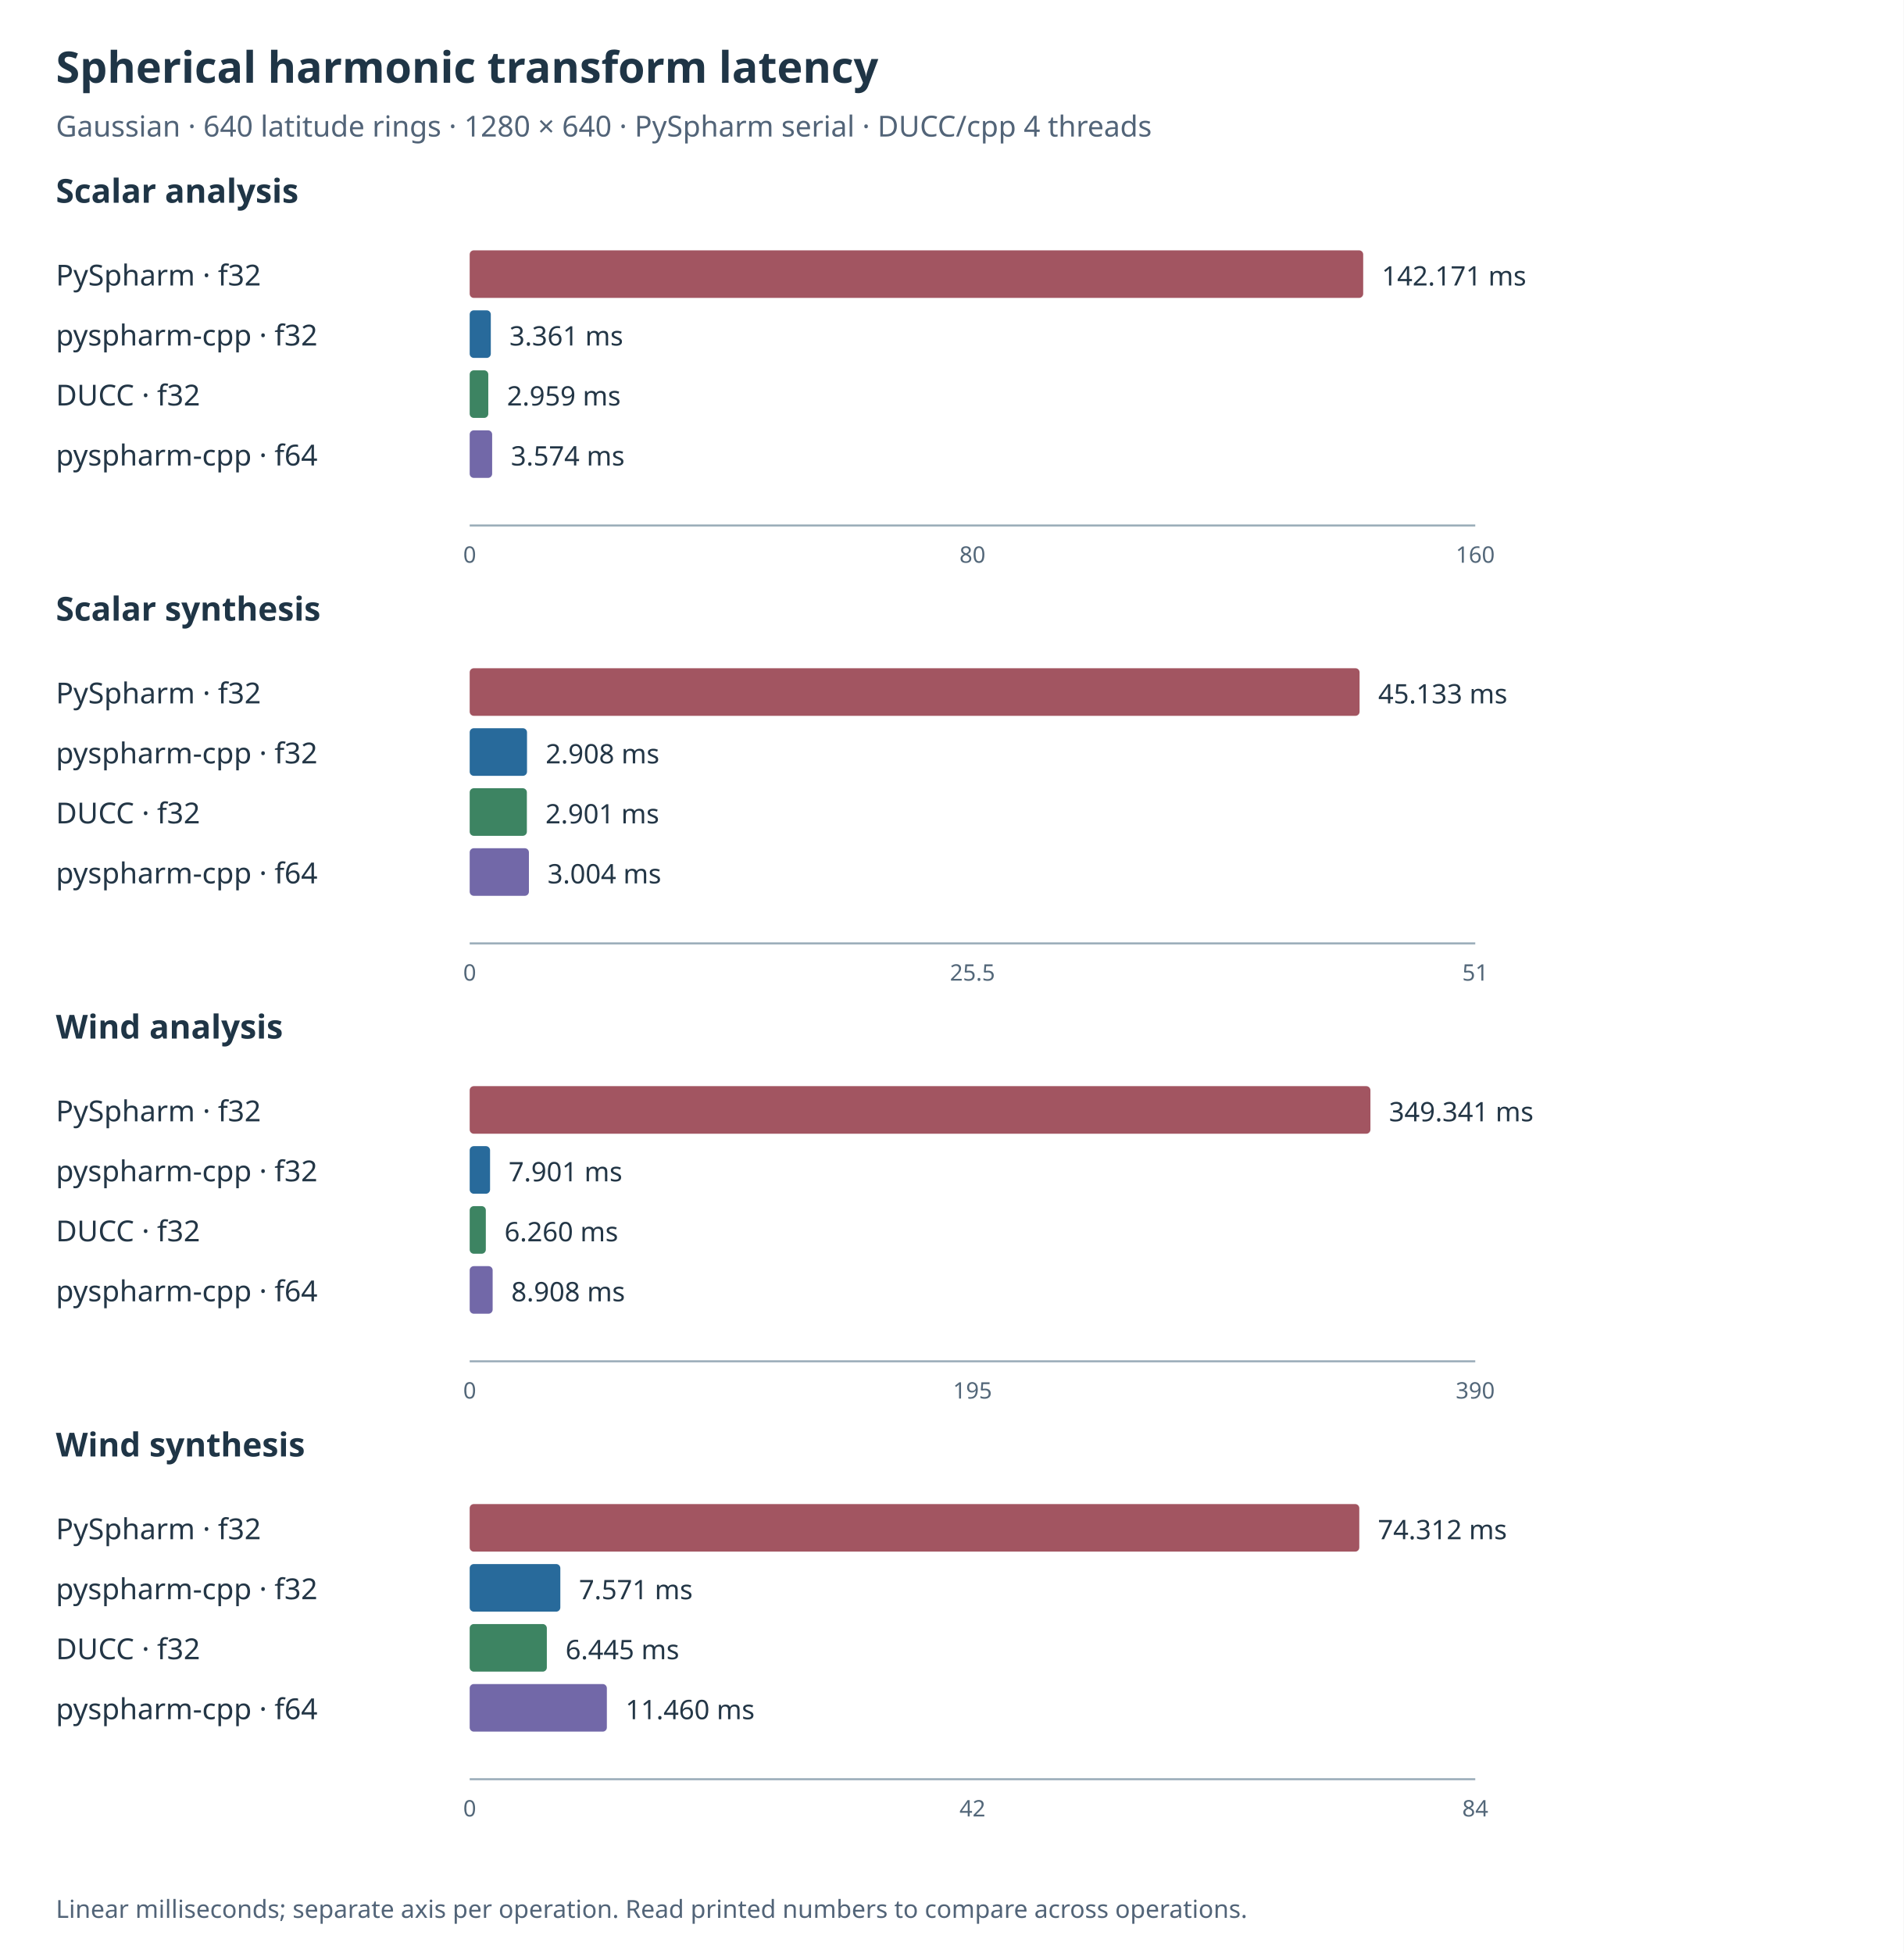
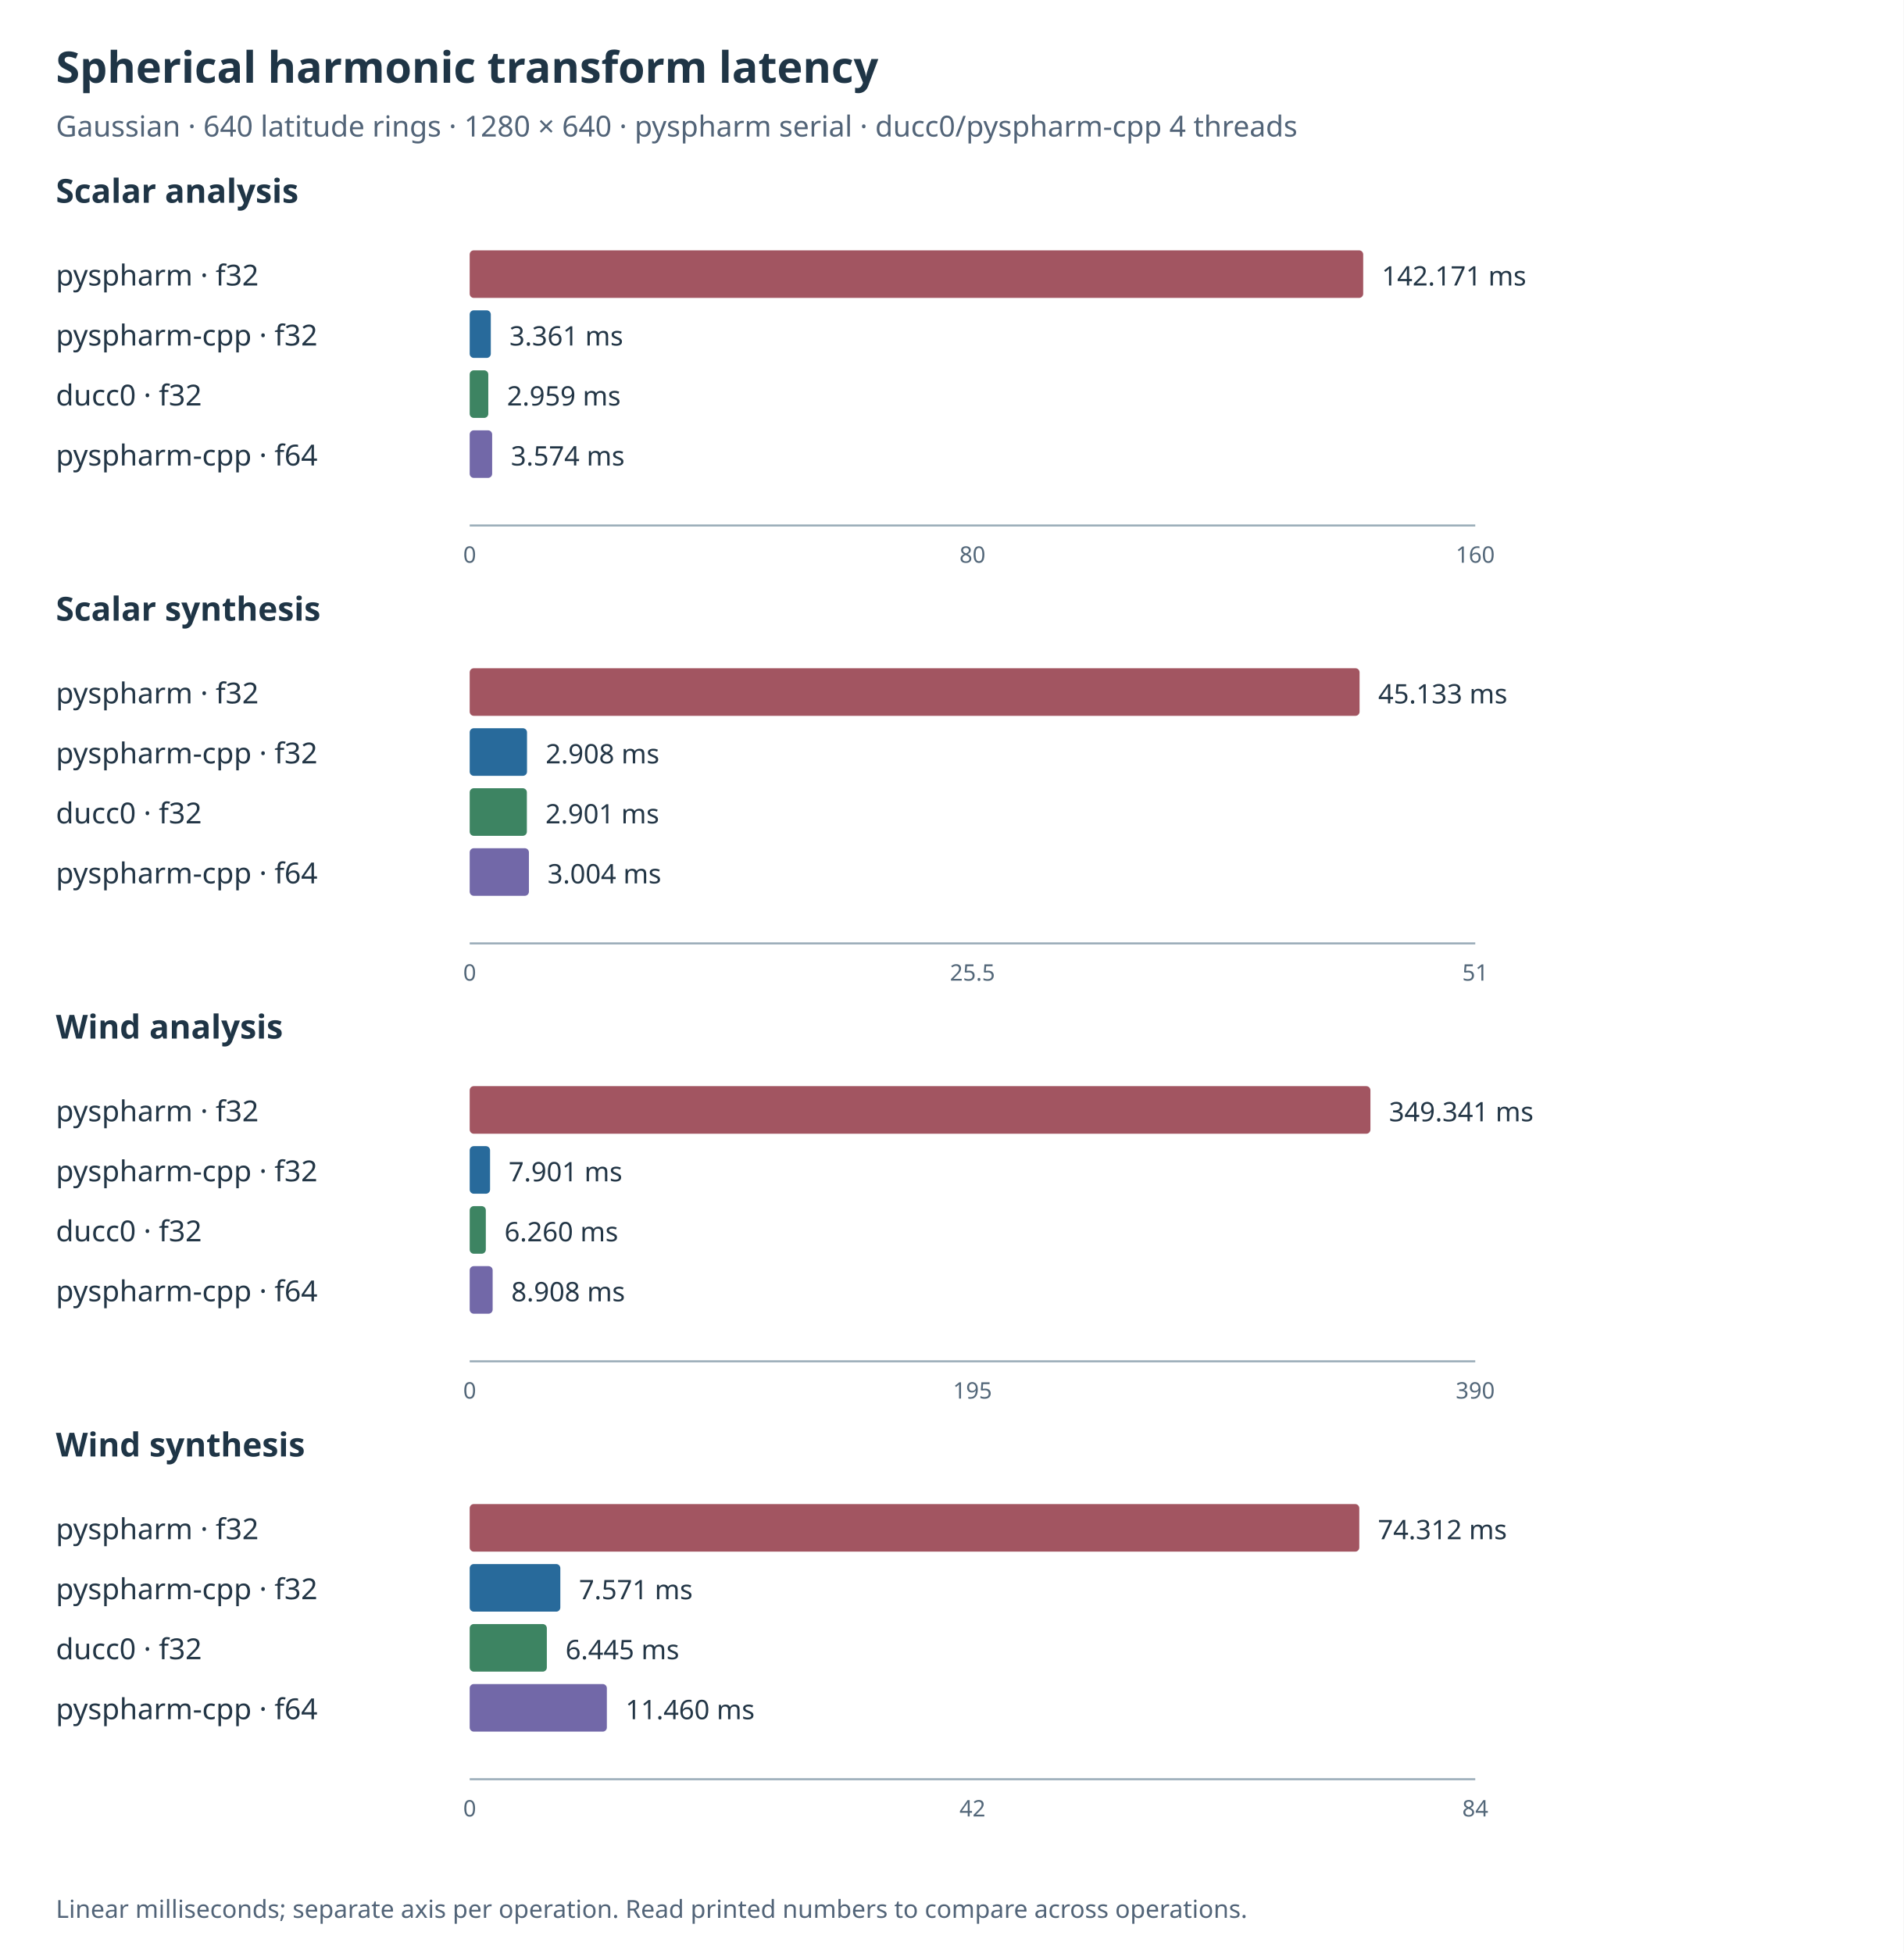
<svg xmlns="http://www.w3.org/2000/svg" width="920" height="944" viewBox="0 0 920 944" role="img" aria-labelledby="t d">
  <rect width="920" height="944" fill="white" />
  <text x="27" y="40" font-size="21" font-family="sans-serif" font-weight="600" fill="#1f3546">Spherical harmonic transform latency</text>
-   <text x="27" y="66" font-size="14" font-family="sans-serif" fill="#526478">Gaussian · 640 latitude rings · 1280 × 640 · PySpharm serial · DUCC/cpp 4 threads</text>
+   <text x="27" y="66" font-size="14" font-family="sans-serif" fill="#526478">Gaussian · 640 latitude rings · 1280 × 640 · pyspharm serial · ducc0/pyspharm-cpp 4 threads</text>
  <text x="27" y="98" font-size="16" font-family="sans-serif" font-weight="600" fill="#1f3546">Scalar analysis</text>
-   <text x="27" y="138" font-family="sans-serif" font-size="14" fill="#233646">PySpharm · f32</text>
+   <text x="27" y="138" font-family="sans-serif" font-size="14" fill="#233646">pyspharm · f32</text>
  <rect x="227" y="121" width="431.84" height="23" fill="#a25561" rx="2" />
  <text x="667.8" y="138" font-family="sans-serif" font-size="13" fill="#233646">142.171 ms</text>
  <text x="27" y="167" font-family="sans-serif" font-size="14" fill="#233646">pyspharm-cpp · f32</text>
  <rect x="227" y="150" width="10.21" height="23" fill="#286a9b" rx="2" />
  <text x="246.2" y="167" font-family="sans-serif" font-size="13" fill="#233646">3.361 ms</text>
-   <text x="27" y="196" font-family="sans-serif" font-size="14" fill="#233646">DUCC · f32</text>
+   <text x="27" y="196" font-family="sans-serif" font-size="14" fill="#233646">ducc0 · f32</text>
  <rect x="227" y="179" width="8.99" height="23" fill="#3d8462" rx="2" />
  <text x="245.0" y="196" font-family="sans-serif" font-size="13" fill="#233646">2.959 ms</text>
  <text x="27" y="225" font-family="sans-serif" font-size="14" fill="#233646">pyspharm-cpp · f64</text>
  <rect x="227" y="208" width="10.86" height="23" fill="#7268a8" rx="2" />
  <text x="246.9" y="225" font-family="sans-serif" font-size="13" fill="#233646">3.574 ms</text>
  <line x1="227" x2="713" y1="254" y2="254" stroke="#9caeba" />
  <text x="227.0" y="272" text-anchor="middle" font-size="11" font-family="sans-serif" fill="#536779">0</text>
  <text x="470.0" y="272" text-anchor="middle" font-size="11" font-family="sans-serif" fill="#536779">80</text>
  <text x="713.0" y="272" text-anchor="middle" font-size="11" font-family="sans-serif" fill="#536779">160</text>
  <text x="27" y="300" font-size="16" font-family="sans-serif" font-weight="600" fill="#1f3546">Scalar synthesis</text>
-   <text x="27" y="340" font-family="sans-serif" font-size="14" fill="#233646">PySpharm · f32</text>
+   <text x="27" y="340" font-family="sans-serif" font-size="14" fill="#233646">pyspharm · f32</text>
  <rect x="227" y="323" width="430.09" height="23" fill="#a25561" rx="2" />
  <text x="666.1" y="340" font-family="sans-serif" font-size="13" fill="#233646">45.133 ms</text>
  <text x="27" y="369" font-family="sans-serif" font-size="14" fill="#233646">pyspharm-cpp · f32</text>
  <rect x="227" y="352" width="27.71" height="23" fill="#286a9b" rx="2" />
  <text x="263.7" y="369" font-family="sans-serif" font-size="13" fill="#233646">2.908 ms</text>
-   <text x="27" y="398" font-family="sans-serif" font-size="14" fill="#233646">DUCC · f32</text>
+   <text x="27" y="398" font-family="sans-serif" font-size="14" fill="#233646">ducc0 · f32</text>
  <rect x="227" y="381" width="27.64" height="23" fill="#3d8462" rx="2" />
  <text x="263.6" y="398" font-family="sans-serif" font-size="13" fill="#233646">2.901 ms</text>
  <text x="27" y="427" font-family="sans-serif" font-size="14" fill="#233646">pyspharm-cpp · f64</text>
  <rect x="227" y="410" width="28.63" height="23" fill="#7268a8" rx="2" />
  <text x="264.6" y="427" font-family="sans-serif" font-size="13" fill="#233646">3.004 ms</text>
  <line x1="227" x2="713" y1="456" y2="456" stroke="#9caeba" />
  <text x="227.0" y="474" text-anchor="middle" font-size="11" font-family="sans-serif" fill="#536779">0</text>
  <text x="470.0" y="474" text-anchor="middle" font-size="11" font-family="sans-serif" fill="#536779">25.5</text>
  <text x="713.0" y="474" text-anchor="middle" font-size="11" font-family="sans-serif" fill="#536779">51</text>
  <text x="27" y="502" font-size="16" font-family="sans-serif" font-weight="600" fill="#1f3546">Wind analysis</text>
-   <text x="27" y="542" font-family="sans-serif" font-size="14" fill="#233646">PySpharm · f32</text>
+   <text x="27" y="542" font-family="sans-serif" font-size="14" fill="#233646">pyspharm · f32</text>
  <rect x="227" y="525" width="435.33" height="23" fill="#a25561" rx="2" />
  <text x="671.3" y="542" font-family="sans-serif" font-size="13" fill="#233646">349.341 ms</text>
  <text x="27" y="571" font-family="sans-serif" font-size="14" fill="#233646">pyspharm-cpp · f32</text>
  <rect x="227" y="554" width="9.85" height="23" fill="#286a9b" rx="2" />
  <text x="245.8" y="571" font-family="sans-serif" font-size="13" fill="#233646">7.901 ms</text>
-   <text x="27" y="600" font-family="sans-serif" font-size="14" fill="#233646">DUCC · f32</text>
+   <text x="27" y="600" font-family="sans-serif" font-size="14" fill="#233646">ducc0 · f32</text>
  <rect x="227" y="583" width="7.80" height="23" fill="#3d8462" rx="2" />
  <text x="243.8" y="600" font-family="sans-serif" font-size="13" fill="#233646">6.260 ms</text>
  <text x="27" y="629" font-family="sans-serif" font-size="14" fill="#233646">pyspharm-cpp · f64</text>
  <rect x="227" y="612" width="11.10" height="23" fill="#7268a8" rx="2" />
  <text x="247.1" y="629" font-family="sans-serif" font-size="13" fill="#233646">8.908 ms</text>
  <line x1="227" x2="713" y1="658" y2="658" stroke="#9caeba" />
  <text x="227.0" y="676" text-anchor="middle" font-size="11" font-family="sans-serif" fill="#536779">0</text>
  <text x="470.0" y="676" text-anchor="middle" font-size="11" font-family="sans-serif" fill="#536779">195</text>
  <text x="713.0" y="676" text-anchor="middle" font-size="11" font-family="sans-serif" fill="#536779">390</text>
  <text x="27" y="704" font-size="16" font-family="sans-serif" font-weight="600" fill="#1f3546">Wind synthesis</text>
-   <text x="27" y="744" font-family="sans-serif" font-size="14" fill="#233646">PySpharm · f32</text>
+   <text x="27" y="744" font-family="sans-serif" font-size="14" fill="#233646">pyspharm · f32</text>
  <rect x="227" y="727" width="429.95" height="23" fill="#a25561" rx="2" />
  <text x="665.9" y="744" font-family="sans-serif" font-size="13" fill="#233646">74.312 ms</text>
  <text x="27" y="773" font-family="sans-serif" font-size="14" fill="#233646">pyspharm-cpp · f32</text>
  <rect x="227" y="756" width="43.81" height="23" fill="#286a9b" rx="2" />
  <text x="279.8" y="773" font-family="sans-serif" font-size="13" fill="#233646">7.571 ms</text>
-   <text x="27" y="802" font-family="sans-serif" font-size="14" fill="#233646">DUCC · f32</text>
+   <text x="27" y="802" font-family="sans-serif" font-size="14" fill="#233646">ducc0 · f32</text>
  <rect x="227" y="785" width="37.29" height="23" fill="#3d8462" rx="2" />
  <text x="273.3" y="802" font-family="sans-serif" font-size="13" fill="#233646">6.445 ms</text>
  <text x="27" y="831" font-family="sans-serif" font-size="14" fill="#233646">pyspharm-cpp · f64</text>
  <rect x="227" y="814" width="66.30" height="23" fill="#7268a8" rx="2" />
  <text x="302.3" y="831" font-family="sans-serif" font-size="13" fill="#233646">11.460 ms</text>
  <line x1="227" x2="713" y1="860" y2="860" stroke="#9caeba" />
  <text x="227.0" y="878" text-anchor="middle" font-size="11" font-family="sans-serif" fill="#536779">0</text>
  <text x="470.0" y="878" text-anchor="middle" font-size="11" font-family="sans-serif" fill="#536779">42</text>
  <text x="713.0" y="878" text-anchor="middle" font-size="11" font-family="sans-serif" fill="#536779">84</text>
  <text x="27" y="927" font-size="12" font-family="sans-serif" fill="#526478">Linear milliseconds; separate axis per operation. Read printed numbers to compare across operations.</text>
</svg>
